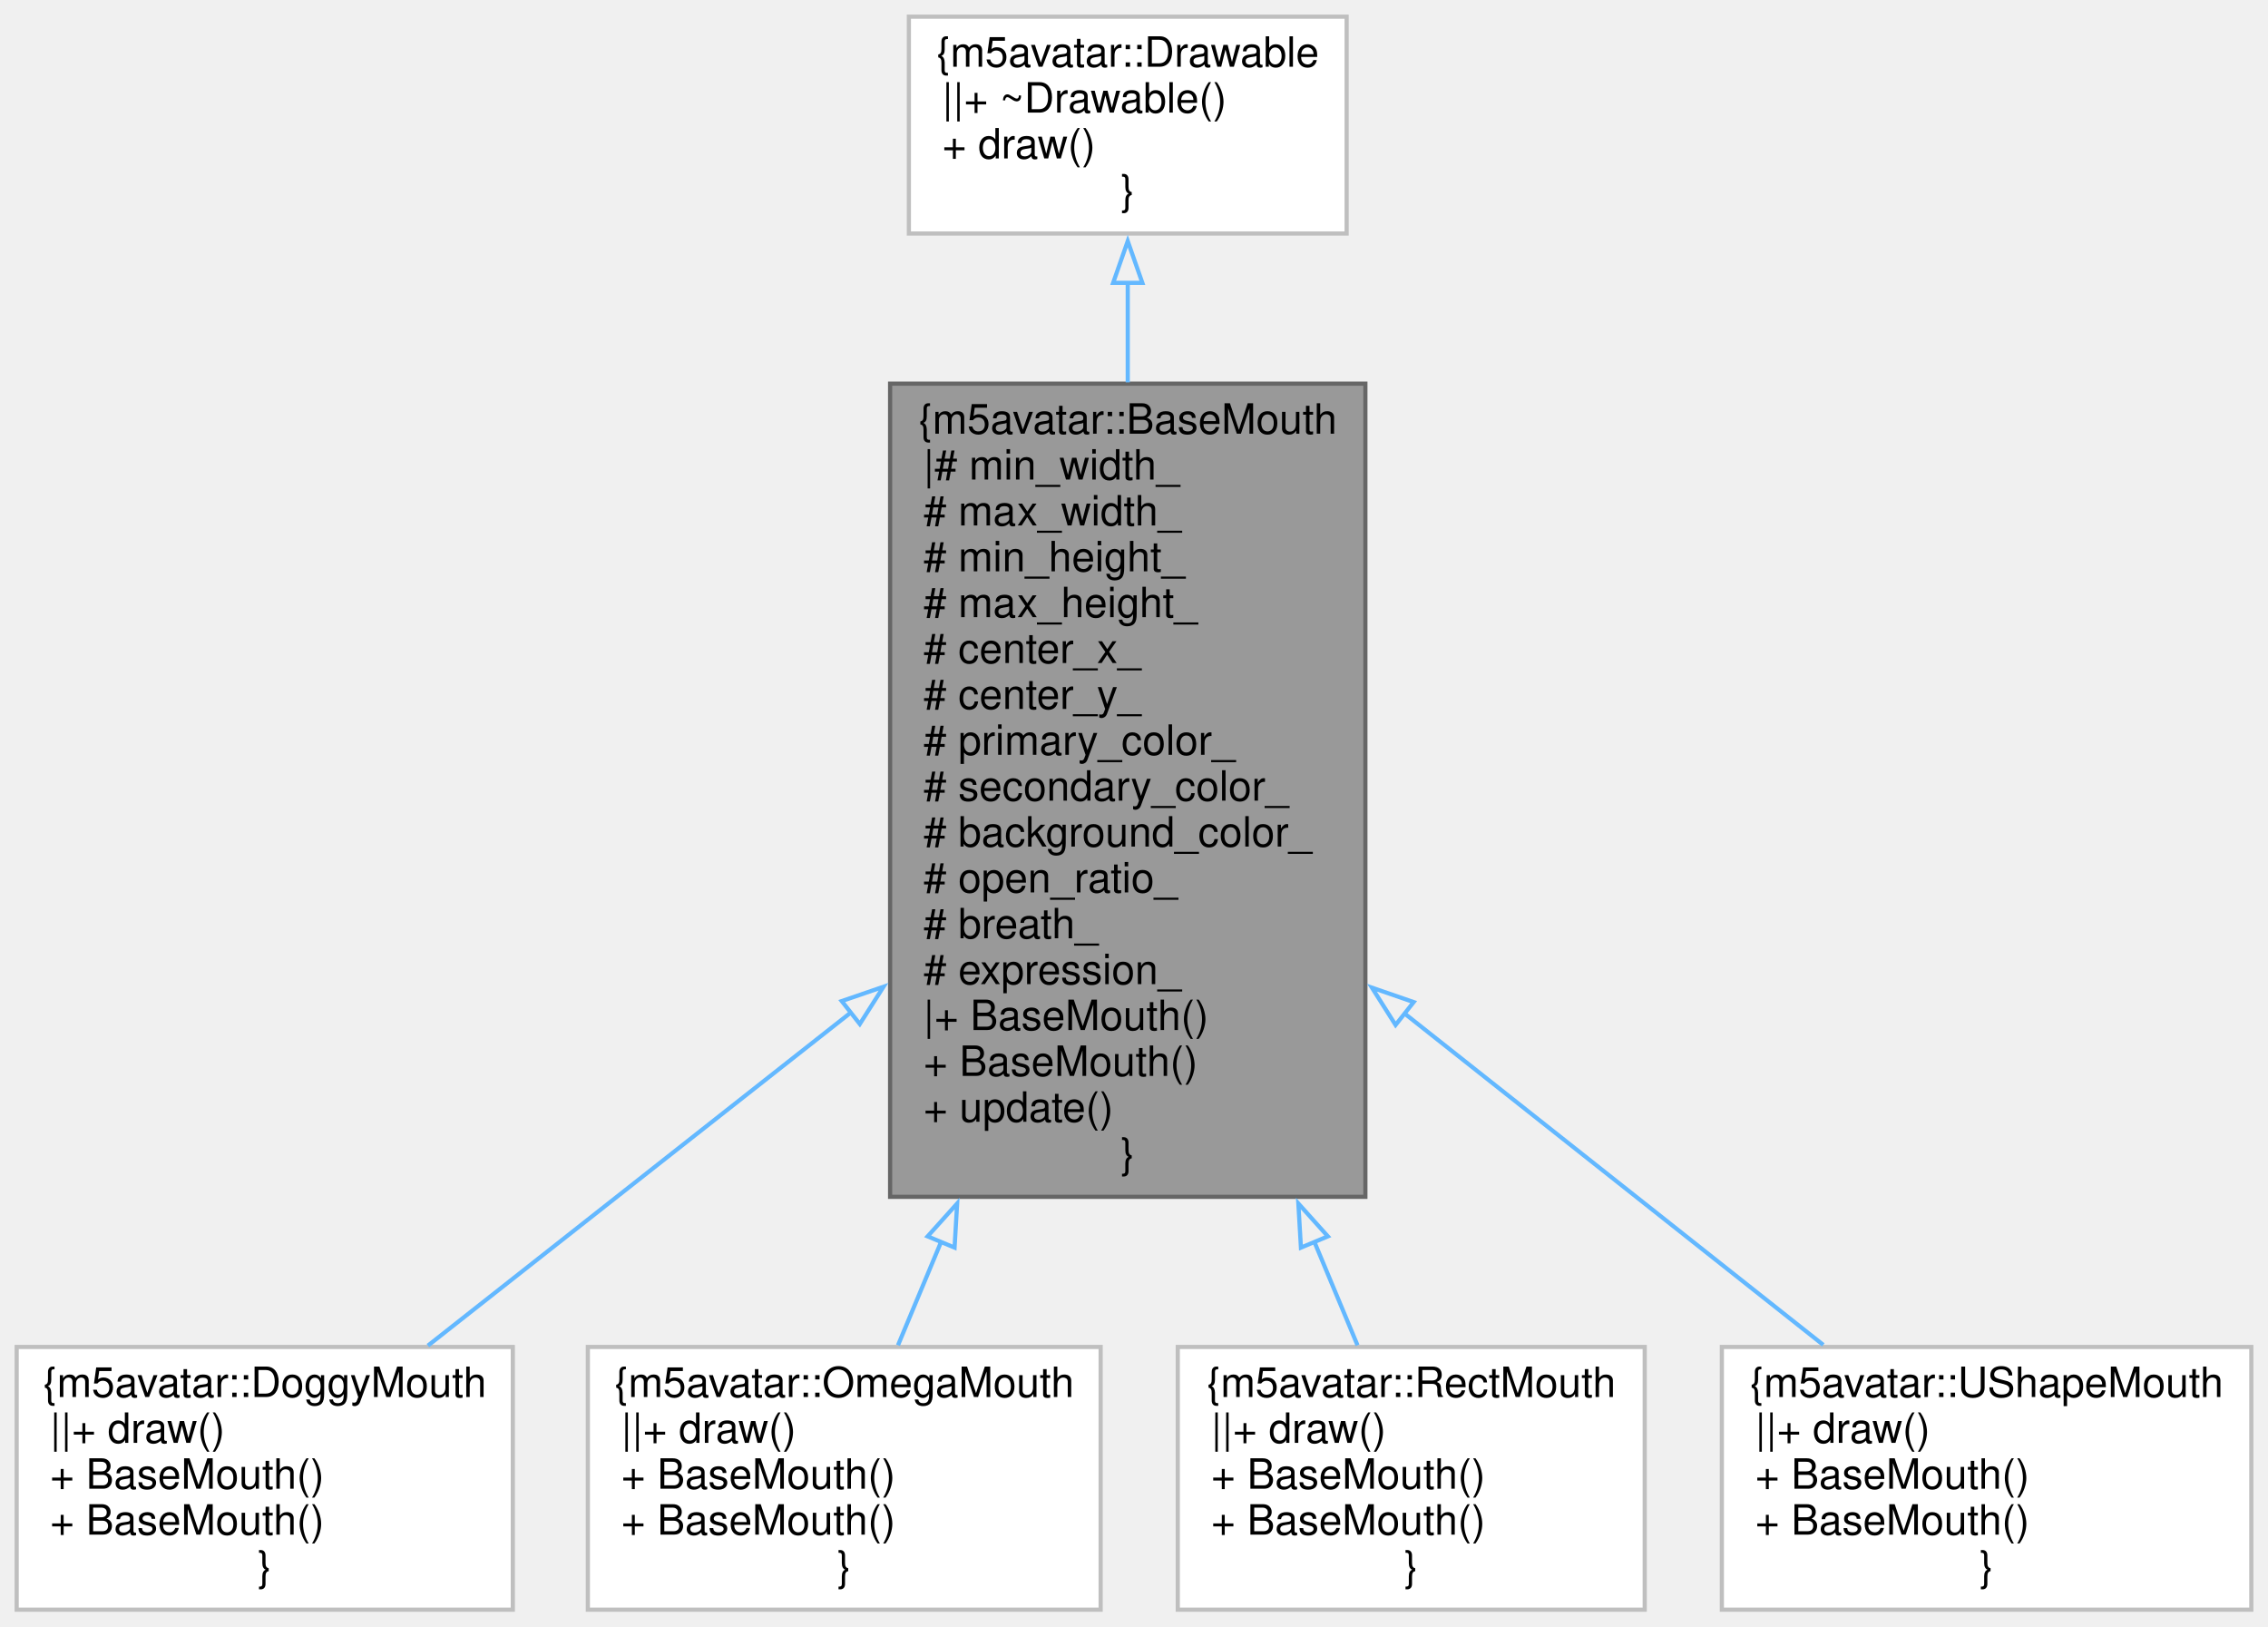
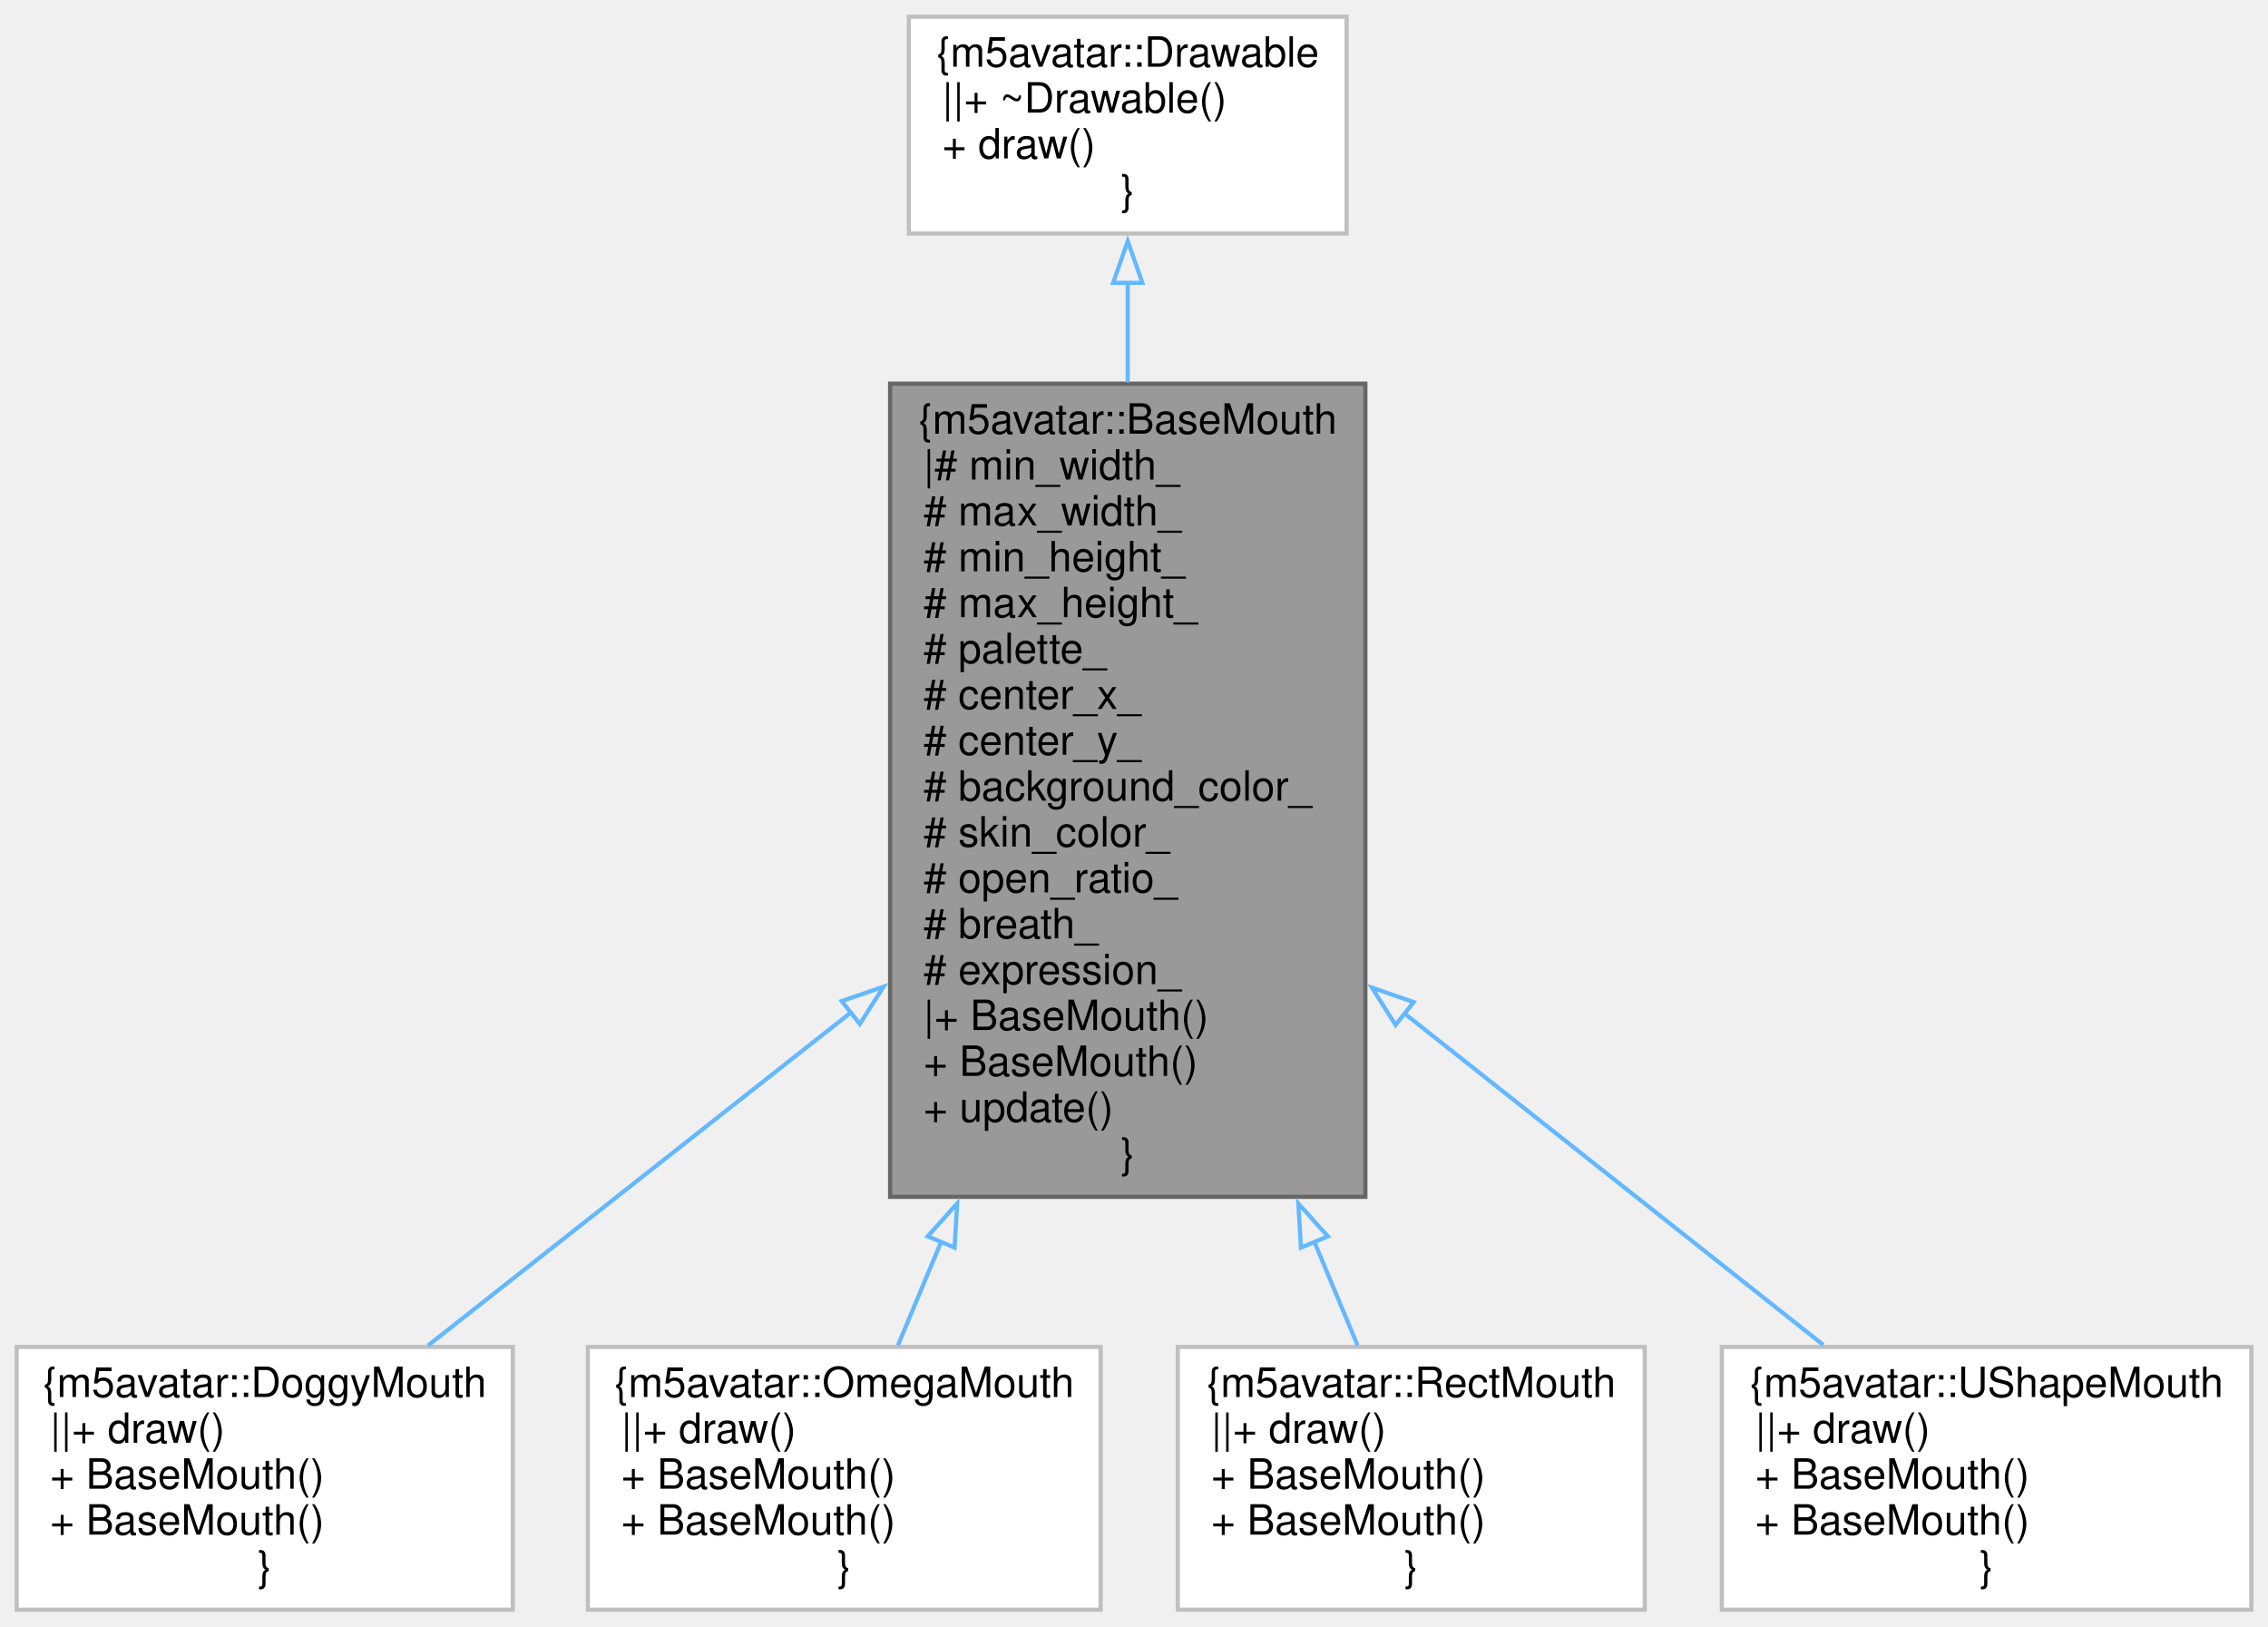
<svg xmlns="http://www.w3.org/2000/svg" xmlns:xlink="http://www.w3.org/1999/xlink" width="544pt" height="390pt" viewBox="0.00 0.00 544.00 390.00">
  <g id="graph0" class="graph" transform="scale(1 1) rotate(0) translate(4 386)">
    <g id="node1" class="node">
      <g id="a_node1">
        <a xlink:title=" ">
          <polygon fill="#999999" stroke="#666666" points="323.5,-294 209.5,-294 209.5,-99 323.5,-99 323.5,-294" />
          <text text-anchor="middle" x="266.5" y="-282" font-family="Helvetica,sans-Serif" font-size="10.00">{m5avatar::BaseMouth</text>
          <text text-anchor="start" x="217.5" y="-271" font-family="Helvetica,sans-Serif" font-size="10.00">|# min_width_</text>
          <text text-anchor="start" x="217.5" y="-260" font-family="Helvetica,sans-Serif" font-size="10.00"># max_width_</text>
          <text text-anchor="start" x="217.5" y="-249" font-family="Helvetica,sans-Serif" font-size="10.00"># min_height_</text>
          <text text-anchor="start" x="217.5" y="-238" font-family="Helvetica,sans-Serif" font-size="10.00"># max_height_</text>
-           <text text-anchor="start" x="217.5" y="-227" font-family="Helvetica,sans-Serif" font-size="10.00"># center_x_</text>
-           <text text-anchor="start" x="217.5" y="-216" font-family="Helvetica,sans-Serif" font-size="10.00"># center_y_</text>
-           <text text-anchor="start" x="217.5" y="-205" font-family="Helvetica,sans-Serif" font-size="10.00"># primary_color_</text>
-           <text text-anchor="start" x="217.5" y="-194" font-family="Helvetica,sans-Serif" font-size="10.00"># secondary_color_</text>
-           <text text-anchor="start" x="217.5" y="-183" font-family="Helvetica,sans-Serif" font-size="10.00"># background_color_</text>
+           <text text-anchor="start" x="217.5" y="-227" font-family="Helvetica,sans-Serif" font-size="10.00"># palette_</text>
+           <text text-anchor="start" x="217.5" y="-216" font-family="Helvetica,sans-Serif" font-size="10.00"># center_x_</text>
+           <text text-anchor="start" x="217.5" y="-205" font-family="Helvetica,sans-Serif" font-size="10.00"># center_y_</text>
+           <text text-anchor="start" x="217.5" y="-194" font-family="Helvetica,sans-Serif" font-size="10.00"># background_color_</text>
+           <text text-anchor="start" x="217.5" y="-183" font-family="Helvetica,sans-Serif" font-size="10.00"># skin_color_</text>
          <text text-anchor="start" x="217.5" y="-172" font-family="Helvetica,sans-Serif" font-size="10.00"># open_ratio_</text>
          <text text-anchor="start" x="217.5" y="-161" font-family="Helvetica,sans-Serif" font-size="10.00"># breath_</text>
          <text text-anchor="start" x="217.5" y="-150" font-family="Helvetica,sans-Serif" font-size="10.00"># expression_</text>
          <text text-anchor="start" x="217.5" y="-139" font-family="Helvetica,sans-Serif" font-size="10.00">|+ BaseMouth()</text>
          <text text-anchor="start" x="217.5" y="-128" font-family="Helvetica,sans-Serif" font-size="10.00">+ BaseMouth()</text>
          <text text-anchor="start" x="217.5" y="-117" font-family="Helvetica,sans-Serif" font-size="10.00">+ update()</text>
          <text text-anchor="middle" x="266.5" y="-106" font-family="Helvetica,sans-Serif" font-size="10.00">}</text>
        </a>
      </g>
    </g>
    <g id="node3" class="node">
      <g id="a_node3">
        <a xlink:href="classm5avatar_1_1_doggy_mouth.html" target="_top" xlink:title=" ">
          <polygon fill="white" stroke="#bfbfbf" points="119,-63 0,-63 0,0 119,0 119,-63" />
          <text text-anchor="middle" x="59.5" y="-51" font-family="Helvetica,sans-Serif" font-size="10.00">{m5avatar::DoggyMouth</text>
          <text text-anchor="start" x="8" y="-40" font-family="Helvetica,sans-Serif" font-size="10.00">||+ draw()</text>
          <text text-anchor="start" x="8" y="-29" font-family="Helvetica,sans-Serif" font-size="10.00">+ BaseMouth()</text>
          <text text-anchor="start" x="8" y="-18" font-family="Helvetica,sans-Serif" font-size="10.00">+ BaseMouth()</text>
          <text text-anchor="middle" x="59.5" y="-7" font-family="Helvetica,sans-Serif" font-size="10.00">}</text>
        </a>
      </g>
    </g>
    <g id="edge2" class="edge">
      <path fill="none" stroke="#63b8ff" d="M200.29,-143.36C166.79,-116.98 127.27,-85.86 98.64,-63.32" />
      <polygon fill="none" stroke="#63b8ff" points="197.9,-145.94 207.92,-149.38 202.23,-140.44 197.9,-145.94" />
    </g>
    <g id="node4" class="node">
      <g id="a_node4">
        <a xlink:href="classm5avatar_1_1_omega_mouth.html" target="_top" xlink:title=" ">
          <polygon fill="white" stroke="#bfbfbf" points="260,-63 137,-63 137,0 260,0 260,-63" />
          <text text-anchor="middle" x="198.5" y="-51" font-family="Helvetica,sans-Serif" font-size="10.00">{m5avatar::OmegaMouth</text>
          <text text-anchor="start" x="145" y="-40" font-family="Helvetica,sans-Serif" font-size="10.00">||+ draw()</text>
          <text text-anchor="start" x="145" y="-29" font-family="Helvetica,sans-Serif" font-size="10.00">+ BaseMouth()</text>
          <text text-anchor="start" x="145" y="-18" font-family="Helvetica,sans-Serif" font-size="10.00">+ BaseMouth()</text>
          <text text-anchor="middle" x="198.5" y="-7" font-family="Helvetica,sans-Serif" font-size="10.00">}</text>
        </a>
      </g>
    </g>
    <g id="edge3" class="edge">
      <path fill="none" stroke="#63b8ff" d="M221.73,-88.19C218.03,-79.31 214.51,-70.88 211.39,-63.4" />
      <polygon fill="none" stroke="#63b8ff" points="218.5,-89.52 225.58,-97.4 224.96,-86.82 218.5,-89.52" />
    </g>
    <g id="node5" class="node">
      <g id="a_node5">
        <a xlink:href="classm5avatar_1_1_rect_mouth.html" target="_top" xlink:title=" ">
          <polygon fill="white" stroke="#bfbfbf" points="390.5,-63 278.5,-63 278.5,0 390.5,0 390.5,-63" />
          <text text-anchor="middle" x="334.5" y="-51" font-family="Helvetica,sans-Serif" font-size="10.00">{m5avatar::RectMouth</text>
          <text text-anchor="start" x="286.5" y="-40" font-family="Helvetica,sans-Serif" font-size="10.00">||+ draw()</text>
          <text text-anchor="start" x="286.5" y="-29" font-family="Helvetica,sans-Serif" font-size="10.00">+ BaseMouth()</text>
          <text text-anchor="start" x="286.5" y="-18" font-family="Helvetica,sans-Serif" font-size="10.00">+ BaseMouth()</text>
          <text text-anchor="middle" x="334.5" y="-7" font-family="Helvetica,sans-Serif" font-size="10.00">}</text>
        </a>
      </g>
    </g>
    <g id="edge4" class="edge">
      <path fill="none" stroke="#63b8ff" d="M311.27,-88.19C314.97,-79.31 318.49,-70.88 321.61,-63.4" />
      <polygon fill="none" stroke="#63b8ff" points="308.04,-86.82 307.42,-97.4 314.5,-89.52 308.04,-86.82" />
    </g>
    <g id="node6" class="node">
      <g id="a_node6">
        <a xlink:href="classm5avatar_1_1_u_shape_mouth.html" target="_top" xlink:title=" ">
          <polygon fill="white" stroke="#bfbfbf" points="536,-63 409,-63 409,0 536,0 536,-63" />
          <text text-anchor="middle" x="472.5" y="-51" font-family="Helvetica,sans-Serif" font-size="10.00">{m5avatar::UShapeMouth</text>
          <text text-anchor="start" x="417" y="-40" font-family="Helvetica,sans-Serif" font-size="10.00">||+ draw()</text>
          <text text-anchor="start" x="417" y="-29" font-family="Helvetica,sans-Serif" font-size="10.00">+ BaseMouth()</text>
          <text text-anchor="start" x="417" y="-18" font-family="Helvetica,sans-Serif" font-size="10.00">+ BaseMouth()</text>
          <text text-anchor="middle" x="472.5" y="-7" font-family="Helvetica,sans-Serif" font-size="10.00">}</text>
        </a>
      </g>
    </g>
    <g id="edge5" class="edge">
      <path fill="none" stroke="#63b8ff" d="M332.63,-143.17C365.84,-116.9 404.93,-85.96 433.33,-63.49" />
      <polygon fill="none" stroke="#63b8ff" points="330.74,-140.21 325.07,-149.16 335.08,-145.7 330.74,-140.21" />
    </g>
    <g id="node2" class="node">
      <g id="a_node2">
        <a xlink:href="classm5avatar_1_1_drawable.html" target="_top" xlink:title=" ">
          <polygon fill="white" stroke="#bfbfbf" points="319,-382 214,-382 214,-330 319,-330 319,-382" />
          <text text-anchor="middle" x="266.5" y="-370" font-family="Helvetica,sans-Serif" font-size="10.00">{m5avatar::Drawable</text>
          <text text-anchor="start" x="222" y="-359" font-family="Helvetica,sans-Serif" font-size="10.00">||+ ~Drawable()</text>
          <text text-anchor="start" x="222" y="-348" font-family="Helvetica,sans-Serif" font-size="10.00">+ draw()</text>
          <text text-anchor="middle" x="266.5" y="-337" font-family="Helvetica,sans-Serif" font-size="10.00">}</text>
        </a>
      </g>
    </g>
    <g id="edge1" class="edge">
      <path fill="none" stroke="#63b8ff" d="M266.5,-318.3C266.5,-310.87 266.5,-302.74 266.5,-294.31" />
      <polygon fill="none" stroke="#63b8ff" points="263,-318.18 266.5,-328.18 270,-318.18 263,-318.18" />
    </g>
  </g>
</svg>
